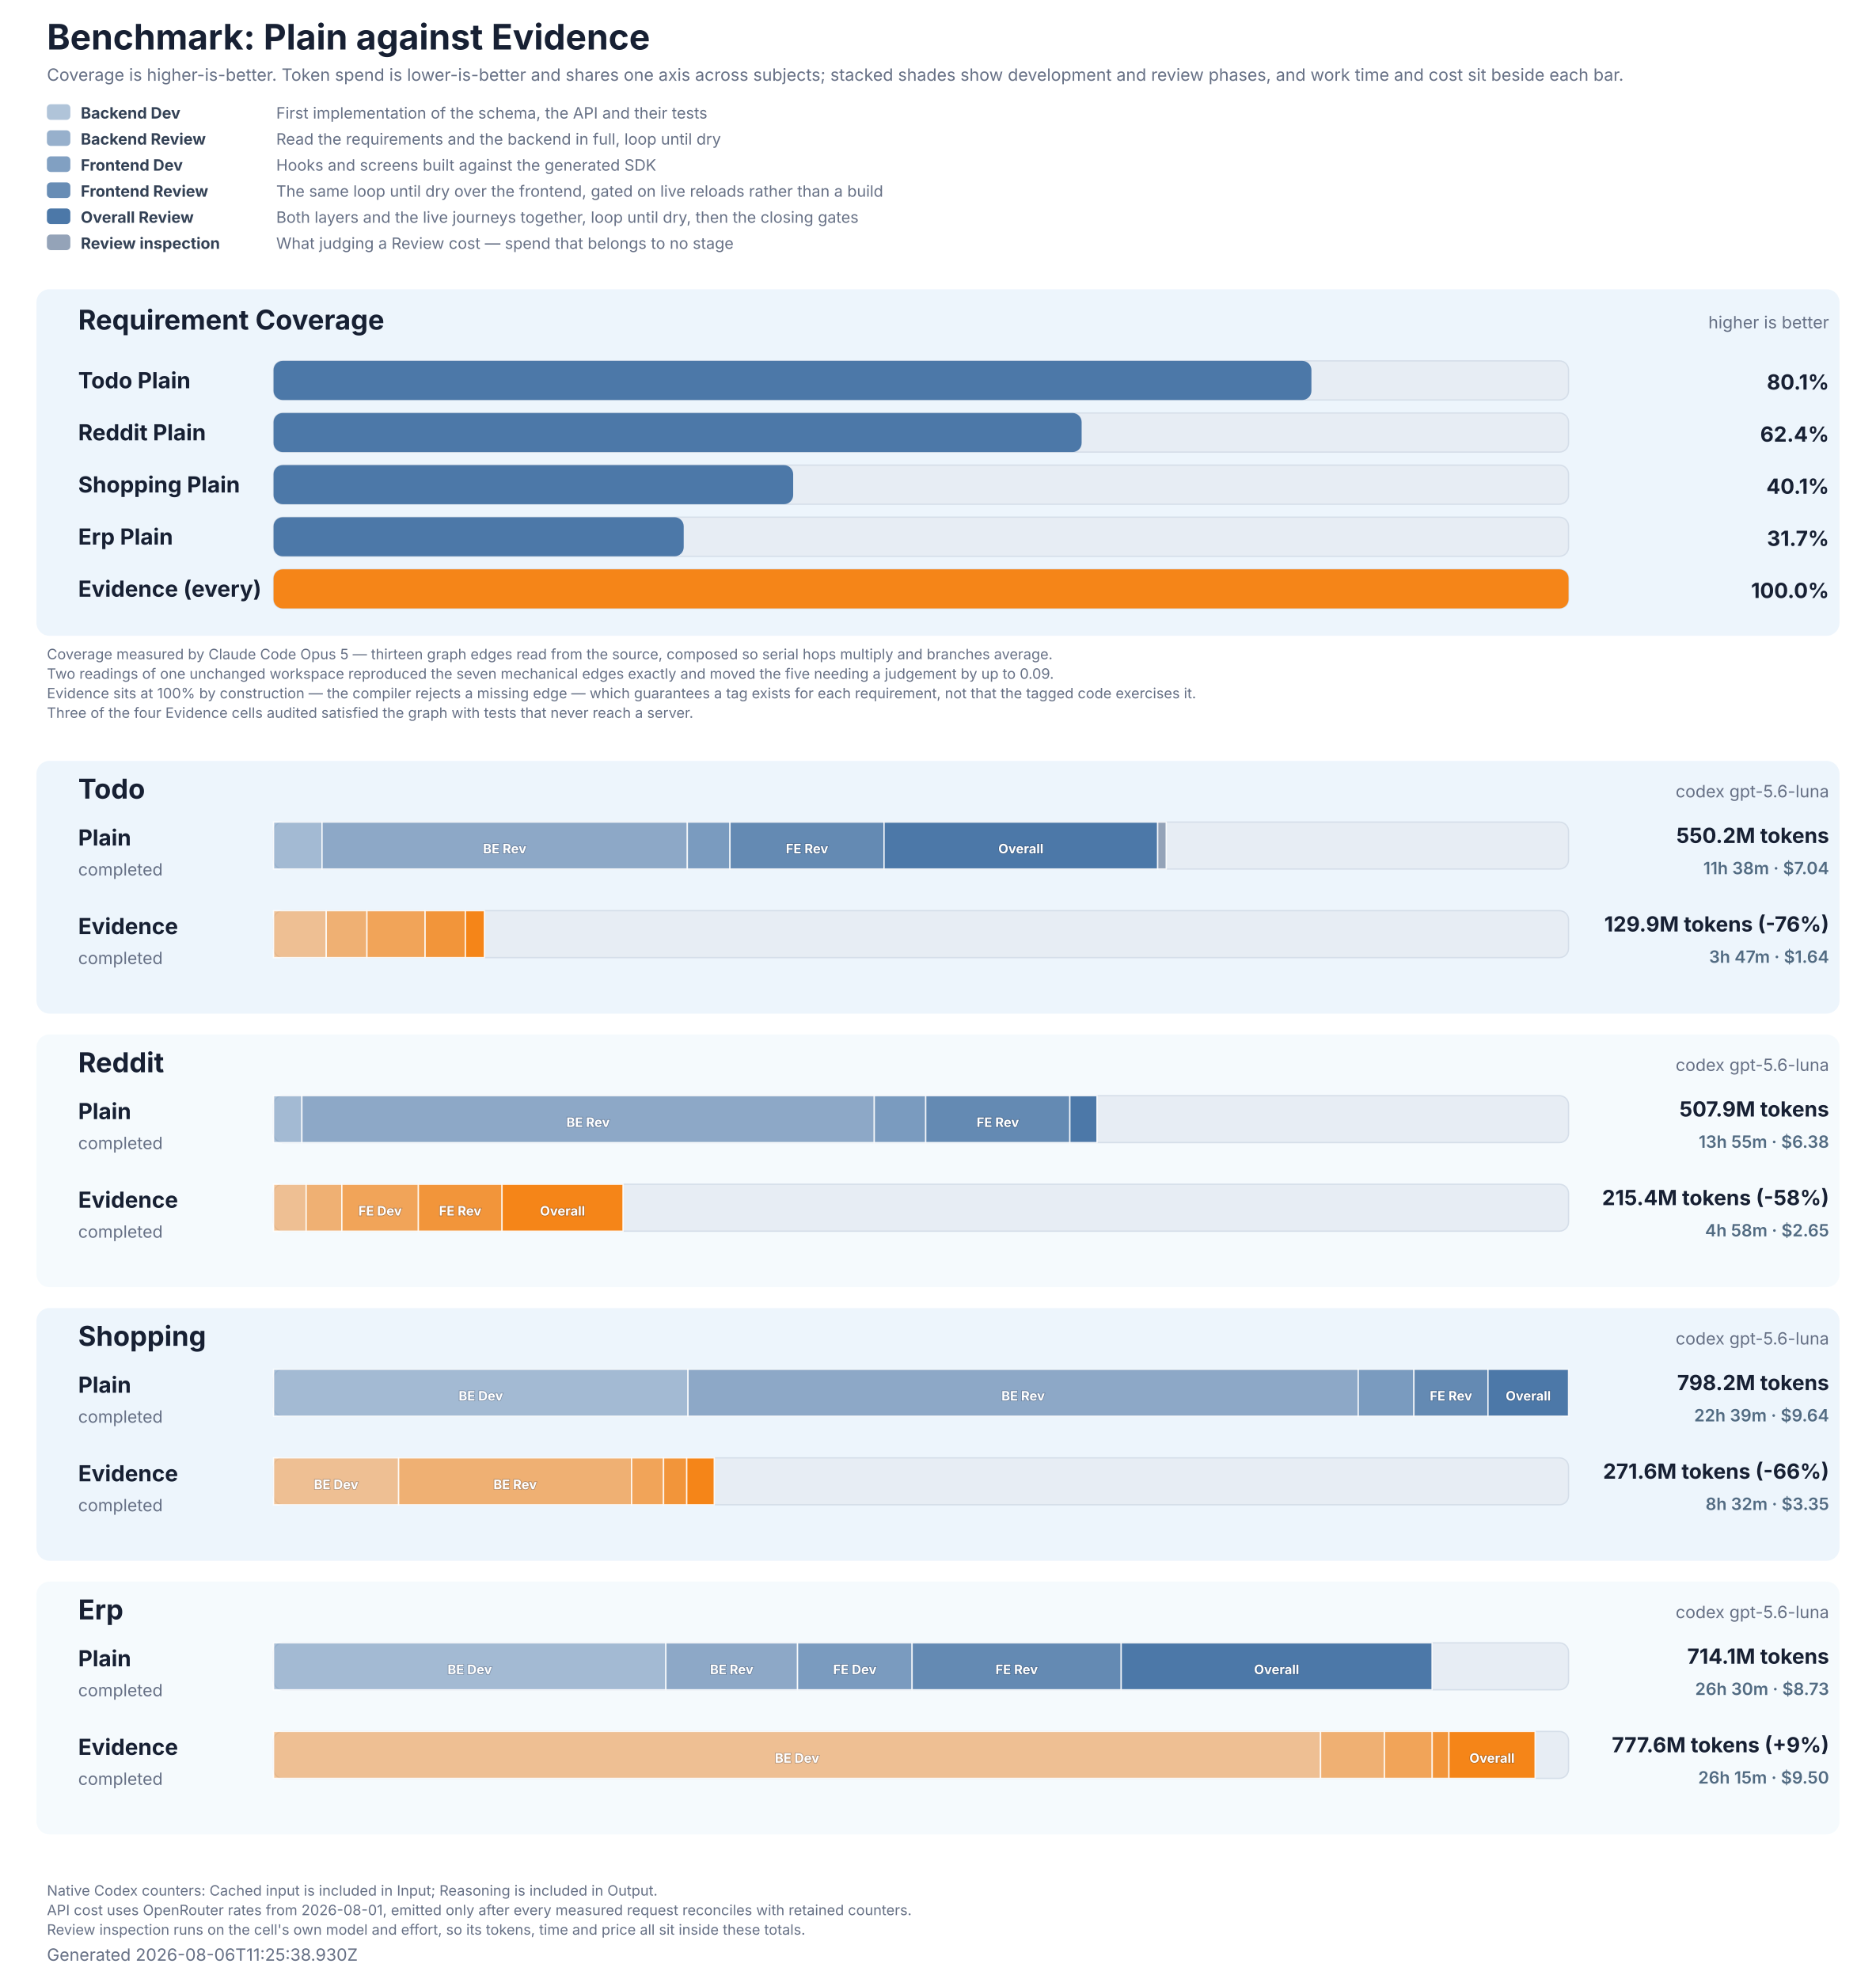
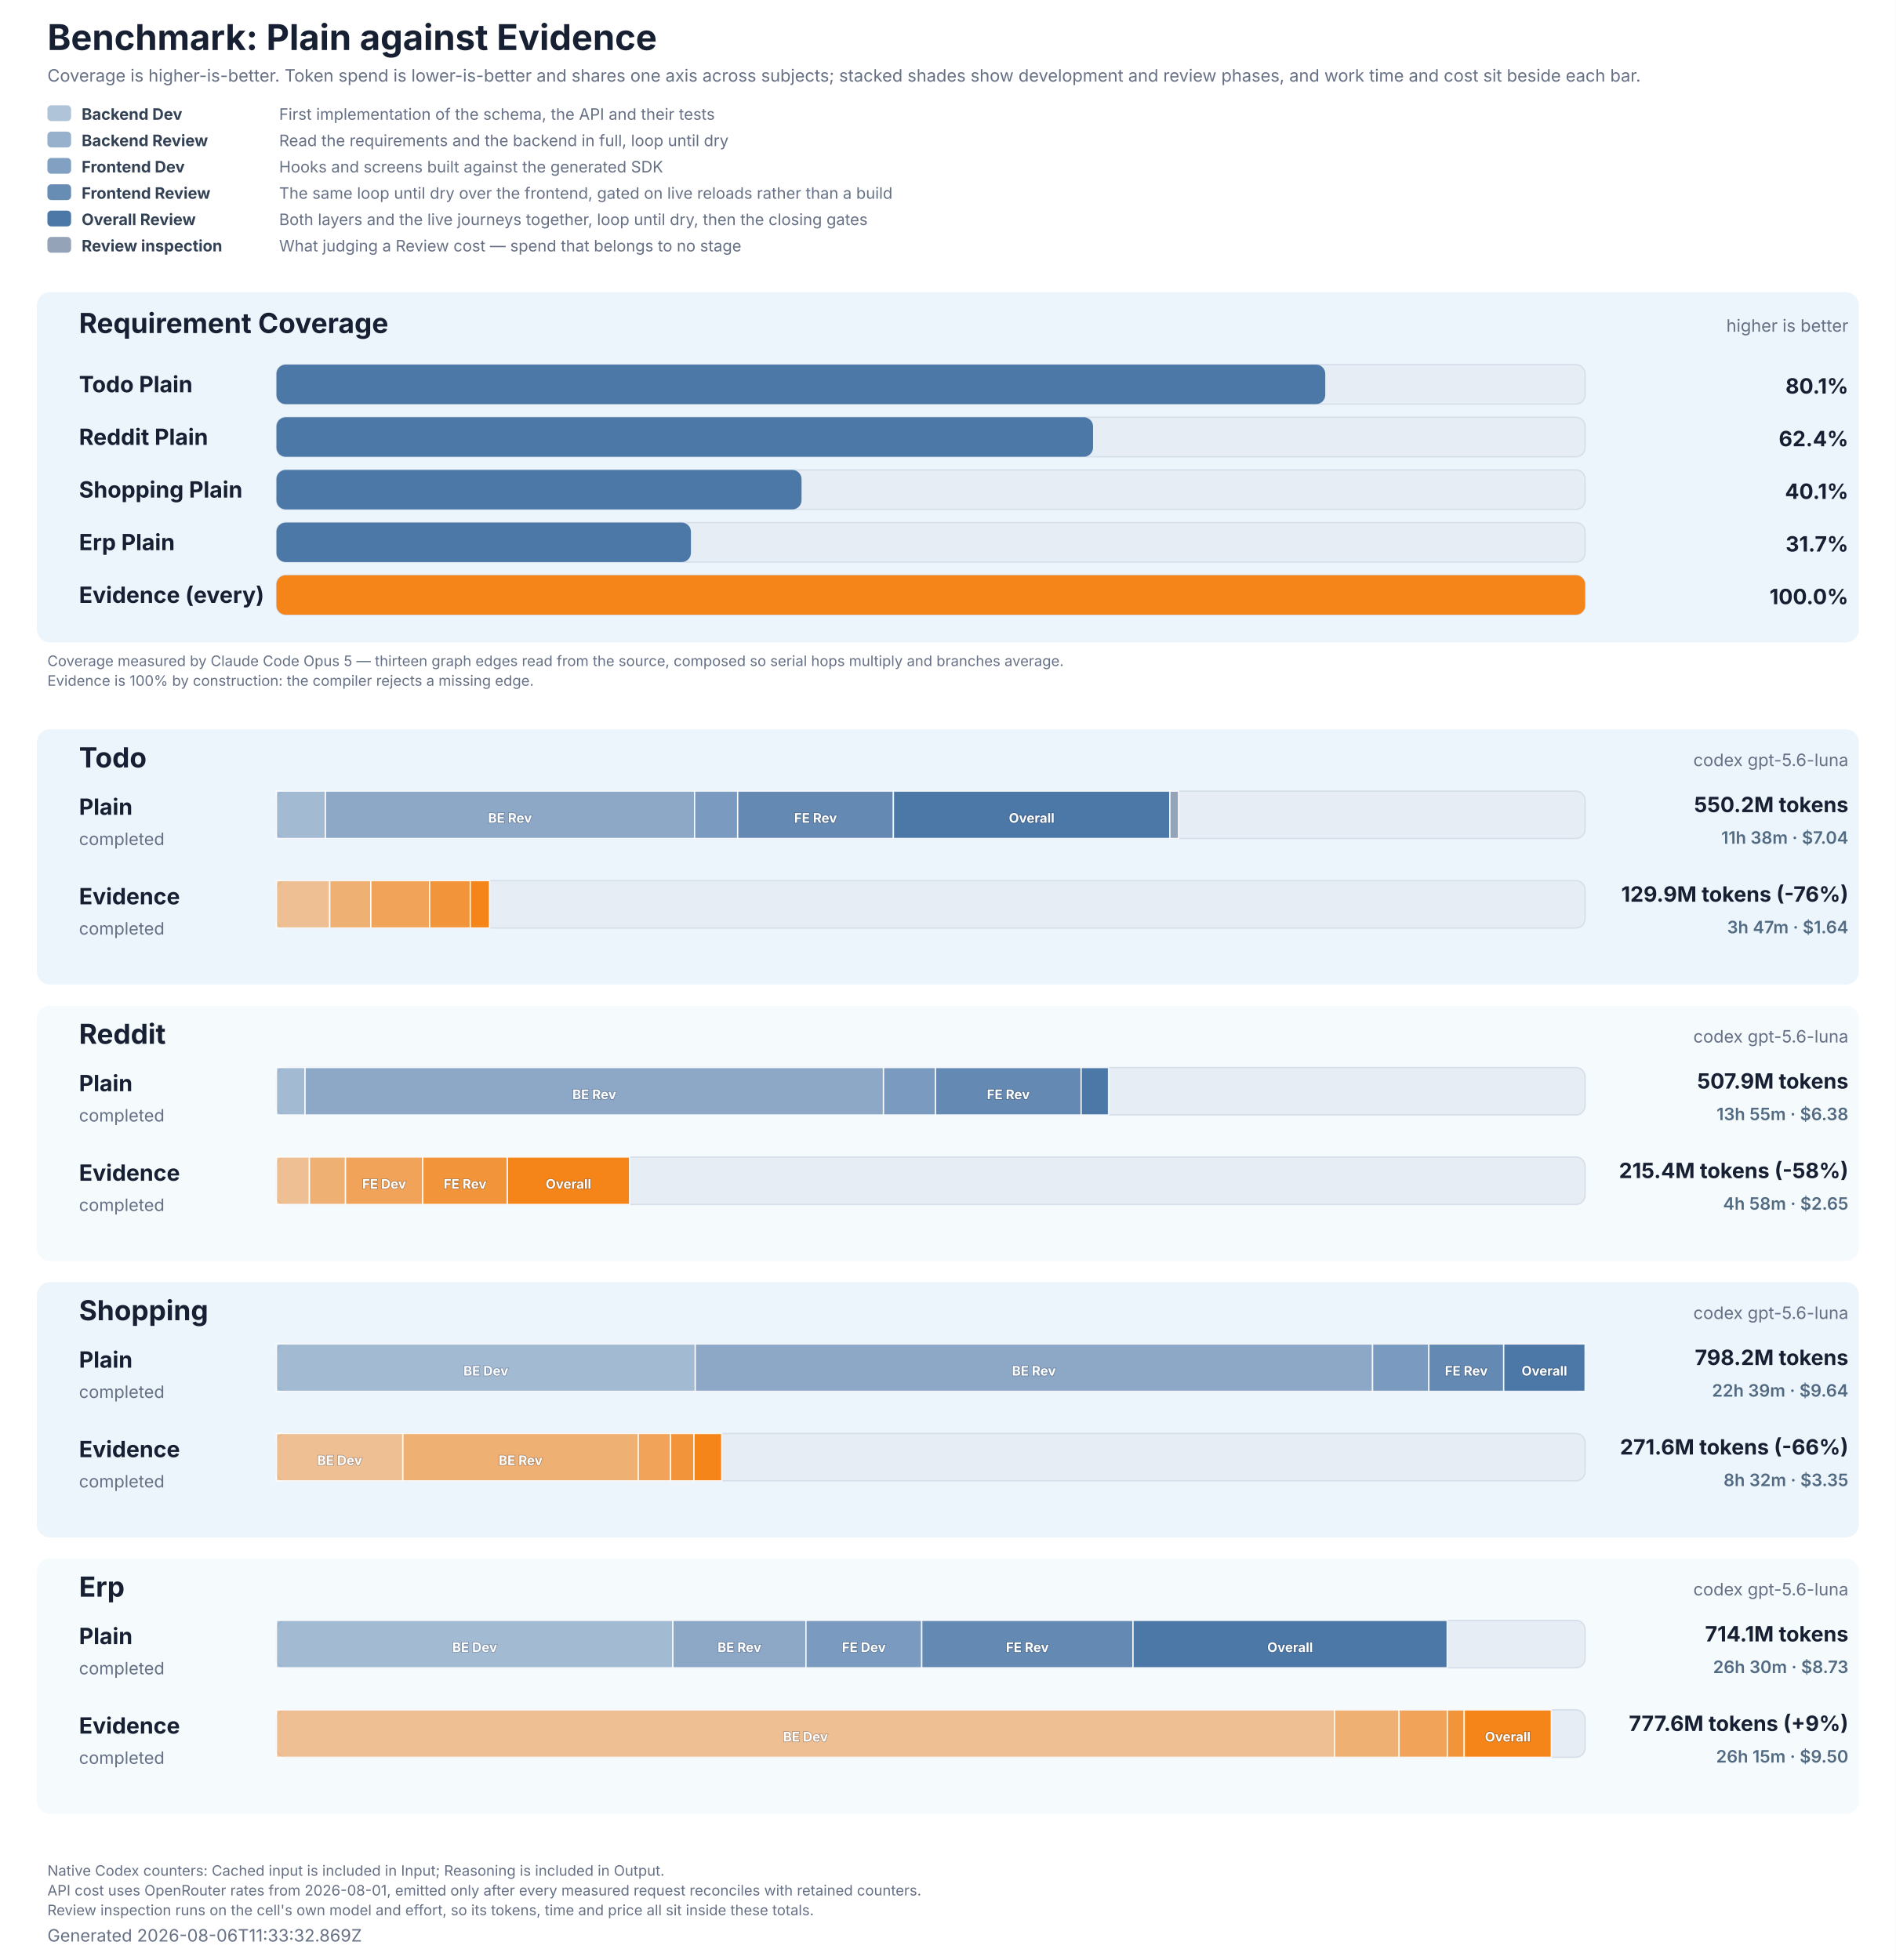
- <svg xmlns="http://www.w3.org/2000/svg" role="img" aria-labelledby="title description" viewBox="0 0 1440 1519" width="1440" height="1519">
+ <svg xmlns="http://www.w3.org/2000/svg" role="img" aria-labelledby="title description" viewBox="0 0 1440 1489" width="1440" height="1489">
  <style>
  text { font-family: Inter, ui-sans-serif, system-ui, -apple-system, BlinkMacSystemFont, 'Segoe UI', sans-serif; fill: #172033; }
  .title { font-size: 27px; font-weight: 700; }
  .subtitle, .generated, .group-meta, .row-status { font-size: 13px; fill: #667085; }
  .group { fill: #e8f2fb; }
  .group-title { font-size: 21px; font-weight: 700; }
  .row-label { font-size: 17px; font-weight: 700; }
  .value { font-size: 16px; font-weight: 700; }
  .cost-value { font-size: 13px; font-weight: 600; fill: #526b82; }
  .legend { font-size: 12px; fill: #667085; }
  .legend-label { font-size: 12px; font-weight: 700; fill: #334155; }
  .segment-label { font-size: 10px; font-weight: 700; fill: #ffffff; paint-order: stroke; stroke: #172033; stroke-opacity: 0.28; stroke-width: 1px; }
  .phase-segment { stroke: #ffffff; stroke-opacity: 0.86; stroke-width: 1px; }
  .track { fill: #e7edf4; stroke: #d5dee9; stroke-width: 1px; }
  .empty { font-size: 15px; fill: #667085; }
  .table-note { font-size: 11px; fill: #667085; }
</style>
-   <rect width="1440" height="1519" fill="#ffffff" />
+   <rect width="1440" height="1489" fill="#ffffff" />
  <text x="36" y="38" class="title">Benchmark: Plain against Evidence</text>
  <text x="36" y="62" class="subtitle">Coverage is higher-is-better. Token spend is lower-is-better and shares one axis across subjects; stacked shades show development and review phases, and work time and cost sit beside each bar.</text>
  <rect x="36" y="80" width="18" height="12" rx="3" fill="#4c78a8" fill-opacity="0.44" />
  <text x="62" y="91" class="legend-label">Backend Dev</text>
  <text x="212" y="91" class="legend">First implementation of the schema, the API and their tests</text>
  <rect x="36" y="100" width="18" height="12" rx="3" fill="#4c78a8" fill-opacity="0.58" />
  <text x="62" y="111" class="legend-label">Backend Review</text>
  <text x="212" y="111" class="legend">Read the requirements and the backend in full, loop until dry</text>
  <rect x="36" y="120" width="18" height="12" rx="3" fill="#4c78a8" fill-opacity="0.7" />
  <text x="62" y="131" class="legend-label">Frontend Dev</text>
  <text x="212" y="131" class="legend">Hooks and screens built against the generated SDK</text>
  <rect x="36" y="140" width="18" height="12" rx="3" fill="#4c78a8" fill-opacity="0.84" />
  <text x="62" y="151" class="legend-label">Frontend Review</text>
  <text x="212" y="151" class="legend">The same loop until dry over the frontend, gated on live reloads rather than a build</text>
  <rect x="36" y="160" width="18" height="12" rx="3" fill="#4c78a8" fill-opacity="1" />
  <text x="62" y="171" class="legend-label">Overall Review</text>
  <text x="212" y="171" class="legend">Both layers and the live journeys together, loop until dry, then the closing gates</text>
  <rect x="36" y="180" width="18" height="12" rx="3" fill="#94a3b8" fill-opacity="1" />
  <text x="62" y="191" class="legend-label">Review inspection</text>
  <text x="212" y="191" class="legend">What judging a Review cost — spend that belongs to no stage</text>
  <rect x="28" y="222" width="1384" height="266" rx="10" class="group" fill-opacity="0.78" />
  <text x="60" y="253" class="group-title">Requirement Coverage</text>
  <text x="1404" y="252" text-anchor="end" class="group-meta">higher is better</text>
  <text x="60" y="298" class="row-label" fill="#4c78a8">Todo Plain</text>
  <rect x="210" y="277" width="994" height="30" rx="7" class="track" />
  <rect x="210" y="277" width="796.64" height="30" rx="7" fill="#4c78a8" data-coverage="80.14496666666666" />
  <text x="1404" y="299" text-anchor="end" class="value" fill="#4c78a8">80.1%</text>
  <text x="60" y="338" class="row-label" fill="#4c78a8">Reddit Plain</text>
  <rect x="210" y="317" width="994" height="30" rx="7" class="track" />
  <rect x="210" y="317" width="620.26" height="30" rx="7" fill="#4c78a8" data-coverage="62.400702566666666" />
  <text x="1404" y="339" text-anchor="end" class="value" fill="#4c78a8">62.4%</text>
  <text x="60" y="378" class="row-label" fill="#4c78a8">Shopping Plain</text>
  <rect x="210" y="357" width="994" height="30" rx="7" class="track" />
  <rect x="210" y="357" width="398.84" height="30" rx="7" fill="#4c78a8" data-coverage="40.12511413497504" />
  <text x="1404" y="379" text-anchor="end" class="value" fill="#4c78a8">40.1%</text>
  <text x="60" y="418" class="row-label" fill="#4c78a8">Erp Plain</text>
  <rect x="210" y="397" width="994" height="30" rx="7" class="track" />
  <rect x="210" y="397" width="314.81" height="30" rx="7" fill="#4c78a8" data-coverage="31.67055414856898" />
  <text x="1404" y="419" text-anchor="end" class="value" fill="#4c78a8">31.7%</text>
  <text x="60" y="458" class="row-label" fill="#f58518">Evidence (every)</text>
  <rect x="210" y="437" width="994" height="30" rx="7" class="track" />
  <rect x="210" y="437" width="994.00" height="30" rx="7" fill="#f58518" data-coverage="100" />
  <text x="1404" y="459" text-anchor="end" class="value" fill="#f58518">100.0%</text>
  <text x="36" y="506" class="table-note">Coverage measured by Claude Code Opus 5 — thirteen graph edges read from the source, composed so serial hops multiply and branches average.</text>
-   <text x="36" y="521" class="table-note">Two readings of one unchanged workspace reproduced the seven mechanical edges exactly and moved the five needing a judgement by up to 0.09.</text>
-   <text x="36" y="536" class="table-note">Evidence sits at 100% by construction — the compiler rejects a missing edge — which guarantees a tag exists for each requirement, not that the tagged code exercises it.</text>
-   <text x="36" y="551" class="table-note">Three of the four Evidence cells audited satisfied the graph with tests that never reach a server.</text>
-   <rect x="28" y="584" width="1384" height="194" rx="10" class="group" fill-opacity="0.78" />
-   <text x="60" y="613" class="group-title">Todo</text>
-   <text x="1404" y="612" text-anchor="end" class="group-meta">codex gpt-5.6-luna</text>
-   <text x="60" y="649" class="row-label" fill="#4c78a8">Plain</text>
-   <text x="60" y="672" class="row-status">completed</text>
-   <rect x="210" y="631" width="994" height="36" rx="7" class="track" />
-   <rect x="210.00" y="631" width="37.20" height="36" fill="#4c78a8" fill-opacity="0.44" class="phase-segment" data-phase="backend-development" data-tokens="29872719" />
-   <rect x="247.20" y="631" width="280.40" height="36" fill="#4c78a8" fill-opacity="0.58" class="phase-segment" data-phase="backend-review" data-tokens="225165342" />
-   <text x="387.40" y="655" text-anchor="middle" class="segment-label">BE Rev</text>
-   <rect x="527.60" y="631" width="32.73" height="36" fill="#4c78a8" fill-opacity="0.7" class="phase-segment" data-phase="frontend-development" data-tokens="26279528" />
-   <rect x="560.33" y="631" width="118.28" height="36" fill="#4c78a8" fill-opacity="0.84" class="phase-segment" data-phase="frontend-review" data-tokens="94981769" />
-   <text x="619.47" y="655" text-anchor="middle" class="segment-label">FE Rev</text>
-   <rect x="678.61" y="631" width="210.04" height="36" fill="#4c78a8" fill-opacity="1" class="phase-segment" data-phase="overall-review" data-tokens="168663056" />
-   <text x="783.63" y="655" text-anchor="middle" class="segment-label">Overall</text>
-   <rect x="888.64" y="631" width="6.53" height="36" fill="#94a3b8" class="phase-segment" data-phase="review-inspection" data-tokens="5245628" />
-   <text x="1404" y="647" text-anchor="end" class="value">550.2M tokens</text>
-   <text x="1404" y="671" text-anchor="end" class="cost-value">11h 38m · $7.04</text>
-   <text x="60" y="717" class="row-label" fill="#f58518">Evidence</text>
-   <text x="60" y="740" class="row-status">completed</text>
-   <rect x="210" y="699" width="994" height="36" rx="7" class="track" />
-   <rect x="210.00" y="699" width="40.44" height="36" fill="#f58518" fill-opacity="0.44" class="phase-segment" data-phase="backend-development" data-tokens="32474293" />
-   <rect x="250.44" y="699" width="31.22" height="36" fill="#f58518" fill-opacity="0.58" class="phase-segment" data-phase="backend-review" data-tokens="25067684" />
-   <rect x="281.66" y="699" width="44.68" height="36" fill="#f58518" fill-opacity="0.7" class="phase-segment" data-phase="frontend-development" data-tokens="35876257" />
-   <rect x="326.33" y="699" width="30.90" height="36" fill="#f58518" fill-opacity="0.84" class="phase-segment" data-phase="frontend-review" data-tokens="24811262" />
-   <rect x="357.23" y="699" width="14.57" height="36" fill="#f58518" fill-opacity="1" class="phase-segment" data-phase="overall-review" data-tokens="11698563" />
-   <text x="1404" y="715" text-anchor="end" class="value">129.9M tokens (-76%)</text>
-   <text x="1404" y="739" text-anchor="end" class="cost-value">3h 47m · $1.64</text>
-   <rect x="28" y="794" width="1384" height="194" rx="10" class="group" fill-opacity="0.42" />
-   <text x="60" y="823" class="group-title">Reddit</text>
-   <text x="1404" y="822" text-anchor="end" class="group-meta">codex gpt-5.6-luna</text>
-   <text x="60" y="859" class="row-label" fill="#4c78a8">Plain</text>
-   <text x="60" y="882" class="row-status">completed</text>
-   <rect x="210" y="841" width="994" height="36" rx="7" class="track" />
-   <rect x="210.00" y="841" width="21.73" height="36" fill="#4c78a8" fill-opacity="0.44" class="phase-segment" data-phase="backend-development" data-tokens="17450090" />
-   <rect x="231.73" y="841" width="439.36" height="36" fill="#4c78a8" fill-opacity="0.58" class="phase-segment" data-phase="backend-review" data-tokens="352811491" />
-   <text x="451.41" y="865" text-anchor="middle" class="segment-label">BE Rev</text>
-   <rect x="671.09" y="841" width="39.51" height="36" fill="#4c78a8" fill-opacity="0.7" class="phase-segment" data-phase="frontend-development" data-tokens="31723600" />
-   <rect x="710.59" y="841" width="110.63" height="36" fill="#4c78a8" fill-opacity="0.84" class="phase-segment" data-phase="frontend-review" data-tokens="88835486" />
-   <text x="765.91" y="865" text-anchor="middle" class="segment-label">FE Rev</text>
-   <rect x="821.22" y="841" width="20.80" height="36" fill="#4c78a8" fill-opacity="1" class="phase-segment" data-phase="overall-review" data-tokens="16705282" />
-   <text x="1404" y="857" text-anchor="end" class="value">507.9M tokens</text>
-   <text x="1404" y="881" text-anchor="end" class="cost-value">13h 55m · $6.38</text>
-   <text x="60" y="927" class="row-label" fill="#f58518">Evidence</text>
-   <text x="60" y="950" class="row-status">completed</text>
-   <rect x="210" y="909" width="994" height="36" rx="7" class="track" />
-   <rect x="210.00" y="909" width="25.00" height="36" fill="#f58518" fill-opacity="0.44" class="phase-segment" data-phase="backend-development" data-tokens="20078882" />
-   <rect x="235.00" y="909" width="27.42" height="36" fill="#f58518" fill-opacity="0.58" class="phase-segment" data-phase="backend-review" data-tokens="22019408" />
-   <rect x="262.43" y="909" width="58.71" height="36" fill="#f58518" fill-opacity="0.7" class="phase-segment" data-phase="frontend-development" data-tokens="47141668" />
-   <text x="291.78" y="933" text-anchor="middle" class="segment-label">FE Dev</text>
-   <rect x="321.13" y="909" width="64.24" height="36" fill="#f58518" fill-opacity="0.84" class="phase-segment" data-phase="frontend-review" data-tokens="51584370" />
-   <text x="353.25" y="933" text-anchor="middle" class="segment-label">FE Rev</text>
-   <rect x="385.37" y="909" width="92.83" height="36" fill="#f58518" fill-opacity="1" class="phase-segment" data-phase="overall-review" data-tokens="74545453" />
-   <text x="431.78" y="933" text-anchor="middle" class="segment-label">Overall</text>
-   <text x="1404" y="925" text-anchor="end" class="value">215.4M tokens (-58%)</text>
-   <text x="1404" y="949" text-anchor="end" class="cost-value">4h 58m · $2.65</text>
-   <rect x="28" y="1004" width="1384" height="194" rx="10" class="group" fill-opacity="0.78" />
-   <text x="60" y="1033" class="group-title">Shopping</text>
-   <text x="1404" y="1032" text-anchor="end" class="group-meta">codex gpt-5.6-luna</text>
-   <text x="60" y="1069" class="row-label" fill="#4c78a8">Plain</text>
-   <text x="60" y="1092" class="row-status">completed</text>
-   <rect x="210" y="1051" width="994" height="36" rx="7" class="track" />
-   <rect x="210.00" y="1051" width="318.11" height="36" fill="#4c78a8" fill-opacity="0.44" class="phase-segment" data-phase="backend-development" data-tokens="255451467" />
-   <text x="369.06" y="1075" text-anchor="middle" class="segment-label">BE Dev</text>
-   <rect x="528.11" y="1051" width="514.46" height="36" fill="#4c78a8" fill-opacity="0.58" class="phase-segment" data-phase="backend-review" data-tokens="413122866" />
-   <text x="785.35" y="1075" text-anchor="middle" class="segment-label">BE Rev</text>
-   <rect x="1042.58" y="1051" width="42.75" height="36" fill="#4c78a8" fill-opacity="0.7" class="phase-segment" data-phase="frontend-development" data-tokens="34329031" />
-   <rect x="1085.33" y="1051" width="56.86" height="36" fill="#4c78a8" fill-opacity="0.84" class="phase-segment" data-phase="frontend-review" data-tokens="45659705" />
-   <text x="1113.76" y="1075" text-anchor="middle" class="segment-label">FE Rev</text>
-   <rect x="1142.19" y="1051" width="61.81" height="36" fill="#4c78a8" fill-opacity="1" class="phase-segment" data-phase="overall-review" data-tokens="49635781" />
-   <text x="1173.09" y="1075" text-anchor="middle" class="segment-label">Overall</text>
-   <text x="1404" y="1067" text-anchor="end" class="value">798.2M tokens</text>
-   <text x="1404" y="1091" text-anchor="end" class="cost-value">22h 39m · $9.64</text>
-   <text x="60" y="1137" class="row-label" fill="#f58518">Evidence</text>
-   <text x="60" y="1160" class="row-status">completed</text>
-   <rect x="210" y="1119" width="994" height="36" rx="7" class="track" />
-   <rect x="210.00" y="1119" width="95.98" height="36" fill="#f58518" fill-opacity="0.44" class="phase-segment" data-phase="backend-development" data-tokens="77076340" />
-   <text x="257.99" y="1143" text-anchor="middle" class="segment-label">BE Dev</text>
-   <rect x="305.98" y="1119" width="178.85" height="36" fill="#f58518" fill-opacity="0.58" class="phase-segment" data-phase="backend-review" data-tokens="143620415" />
-   <text x="395.41" y="1143" text-anchor="middle" class="segment-label">BE Rev</text>
-   <rect x="484.83" y="1119" width="24.52" height="36" fill="#f58518" fill-opacity="0.7" class="phase-segment" data-phase="frontend-development" data-tokens="19691264" />
-   <rect x="509.36" y="1119" width="17.79" height="36" fill="#f58518" fill-opacity="0.84" class="phase-segment" data-phase="frontend-review" data-tokens="14287766" />
-   <rect x="527.15" y="1119" width="21.09" height="36" fill="#f58518" fill-opacity="1" class="phase-segment" data-phase="overall-review" data-tokens="16933079" />
-   <text x="1404" y="1135" text-anchor="end" class="value">271.6M tokens (-66%)</text>
-   <text x="1404" y="1159" text-anchor="end" class="cost-value">8h 32m · $3.35</text>
-   <rect x="28" y="1214" width="1384" height="194" rx="10" class="group" fill-opacity="0.42" />
-   <text x="60" y="1243" class="group-title">Erp</text>
-   <text x="1404" y="1242" text-anchor="end" class="group-meta">codex gpt-5.6-luna</text>
-   <text x="60" y="1279" class="row-label" fill="#4c78a8">Plain</text>
-   <text x="60" y="1302" class="row-status">completed</text>
-   <rect x="210" y="1261" width="994" height="36" rx="7" class="track" />
-   <rect x="210.00" y="1261" width="301.13" height="36" fill="#4c78a8" fill-opacity="0.44" class="phase-segment" data-phase="backend-development" data-tokens="241812680" />
-   <text x="360.57" y="1285" text-anchor="middle" class="segment-label">BE Dev</text>
-   <rect x="511.13" y="1261" width="101.06" height="36" fill="#4c78a8" fill-opacity="0.58" class="phase-segment" data-phase="backend-review" data-tokens="81156222" />
-   <text x="561.66" y="1285" text-anchor="middle" class="segment-label">BE Rev</text>
-   <rect x="612.19" y="1261" width="87.93" height="36" fill="#4c78a8" fill-opacity="0.7" class="phase-segment" data-phase="frontend-development" data-tokens="70612401" />
-   <text x="656.16" y="1285" text-anchor="middle" class="segment-label">FE Dev</text>
-   <rect x="700.13" y="1261" width="160.51" height="36" fill="#4c78a8" fill-opacity="0.84" class="phase-segment" data-phase="frontend-review" data-tokens="128890055" />
-   <text x="780.38" y="1285" text-anchor="middle" class="segment-label">FE Rev</text>
-   <rect x="860.64" y="1261" width="238.59" height="36" fill="#4c78a8" fill-opacity="1" class="phase-segment" data-phase="overall-review" data-tokens="191593998" />
-   <text x="979.93" y="1285" text-anchor="middle" class="segment-label">Overall</text>
-   <text x="1404" y="1277" text-anchor="end" class="value">714.1M tokens</text>
-   <text x="1404" y="1301" text-anchor="end" class="cost-value">26h 30m · $8.73</text>
-   <text x="60" y="1347" class="row-label" fill="#f58518">Evidence</text>
-   <text x="60" y="1370" class="row-status">completed</text>
-   <rect x="210" y="1329" width="994" height="36" rx="7" class="track" />
-   <rect x="210.00" y="1329" width="803.67" height="36" fill="#f58518" fill-opacity="0.44" class="phase-segment" data-phase="backend-development" data-tokens="645364359" />
-   <text x="611.84" y="1353" text-anchor="middle" class="segment-label">BE Dev</text>
-   <rect x="1013.67" y="1329" width="49.02" height="36" fill="#f58518" fill-opacity="0.58" class="phase-segment" data-phase="backend-review" data-tokens="39360505" />
-   <rect x="1062.69" y="1329" width="36.67" height="36" fill="#f58518" fill-opacity="0.7" class="phase-segment" data-phase="frontend-development" data-tokens="29445251" />
-   <rect x="1099.36" y="1329" width="12.84" height="36" fill="#f58518" fill-opacity="0.84" class="phase-segment" data-phase="frontend-review" data-tokens="10307041" />
-   <rect x="1112.19" y="1329" width="66.15" height="36" fill="#f58518" fill-opacity="1" class="phase-segment" data-phase="overall-review" data-tokens="53120521" />
-   <text x="1145.27" y="1353" text-anchor="middle" class="segment-label">Overall</text>
-   <text x="1404" y="1345" text-anchor="end" class="value">777.6M tokens (+9%)</text>
-   <text x="1404" y="1369" text-anchor="end" class="cost-value">26h 15m · $9.50</text>
-   <text x="36" y="1455" class="table-note">Native Codex counters: Cached input is included in Input; Reasoning is included in Output.</text>
-   <text x="36" y="1470" class="table-note">API cost uses OpenRouter rates from 2026-08-01, emitted only after every measured request reconciles with retained counters.</text>
-   <text x="36" y="1485" class="table-note">Review inspection runs on the cell's own model and effort, so its tokens, time and price all sit inside these totals.</text>
-   <text x="36" y="1505" class="generated">Generated 2026-08-06T11:25:38.930Z</text>
+   <text x="36" y="521" class="table-note">Evidence is 100% by construction: the compiler rejects a missing edge.</text>
+   <rect x="28" y="554" width="1384" height="194" rx="10" class="group" fill-opacity="0.78" />
+   <text x="60" y="583" class="group-title">Todo</text>
+   <text x="1404" y="582" text-anchor="end" class="group-meta">codex gpt-5.6-luna</text>
+   <text x="60" y="619" class="row-label" fill="#4c78a8">Plain</text>
+   <text x="60" y="642" class="row-status">completed</text>
+   <rect x="210" y="601" width="994" height="36" rx="7" class="track" />
+   <rect x="210.00" y="601" width="37.20" height="36" fill="#4c78a8" fill-opacity="0.44" class="phase-segment" data-phase="backend-development" data-tokens="29872719" />
+   <rect x="247.20" y="601" width="280.40" height="36" fill="#4c78a8" fill-opacity="0.58" class="phase-segment" data-phase="backend-review" data-tokens="225165342" />
+   <text x="387.40" y="625" text-anchor="middle" class="segment-label">BE Rev</text>
+   <rect x="527.60" y="601" width="32.73" height="36" fill="#4c78a8" fill-opacity="0.7" class="phase-segment" data-phase="frontend-development" data-tokens="26279528" />
+   <rect x="560.33" y="601" width="118.28" height="36" fill="#4c78a8" fill-opacity="0.84" class="phase-segment" data-phase="frontend-review" data-tokens="94981769" />
+   <text x="619.47" y="625" text-anchor="middle" class="segment-label">FE Rev</text>
+   <rect x="678.61" y="601" width="210.04" height="36" fill="#4c78a8" fill-opacity="1" class="phase-segment" data-phase="overall-review" data-tokens="168663056" />
+   <text x="783.63" y="625" text-anchor="middle" class="segment-label">Overall</text>
+   <rect x="888.64" y="601" width="6.53" height="36" fill="#94a3b8" class="phase-segment" data-phase="review-inspection" data-tokens="5245628" />
+   <text x="1404" y="617" text-anchor="end" class="value">550.2M tokens</text>
+   <text x="1404" y="641" text-anchor="end" class="cost-value">11h 38m · $7.04</text>
+   <text x="60" y="687" class="row-label" fill="#f58518">Evidence</text>
+   <text x="60" y="710" class="row-status">completed</text>
+   <rect x="210" y="669" width="994" height="36" rx="7" class="track" />
+   <rect x="210.00" y="669" width="40.44" height="36" fill="#f58518" fill-opacity="0.44" class="phase-segment" data-phase="backend-development" data-tokens="32474293" />
+   <rect x="250.44" y="669" width="31.22" height="36" fill="#f58518" fill-opacity="0.58" class="phase-segment" data-phase="backend-review" data-tokens="25067684" />
+   <rect x="281.66" y="669" width="44.68" height="36" fill="#f58518" fill-opacity="0.7" class="phase-segment" data-phase="frontend-development" data-tokens="35876257" />
+   <rect x="326.33" y="669" width="30.90" height="36" fill="#f58518" fill-opacity="0.84" class="phase-segment" data-phase="frontend-review" data-tokens="24811262" />
+   <rect x="357.23" y="669" width="14.57" height="36" fill="#f58518" fill-opacity="1" class="phase-segment" data-phase="overall-review" data-tokens="11698563" />
+   <text x="1404" y="685" text-anchor="end" class="value">129.9M tokens (-76%)</text>
+   <text x="1404" y="709" text-anchor="end" class="cost-value">3h 47m · $1.64</text>
+   <rect x="28" y="764" width="1384" height="194" rx="10" class="group" fill-opacity="0.42" />
+   <text x="60" y="793" class="group-title">Reddit</text>
+   <text x="1404" y="792" text-anchor="end" class="group-meta">codex gpt-5.6-luna</text>
+   <text x="60" y="829" class="row-label" fill="#4c78a8">Plain</text>
+   <text x="60" y="852" class="row-status">completed</text>
+   <rect x="210" y="811" width="994" height="36" rx="7" class="track" />
+   <rect x="210.00" y="811" width="21.73" height="36" fill="#4c78a8" fill-opacity="0.44" class="phase-segment" data-phase="backend-development" data-tokens="17450090" />
+   <rect x="231.73" y="811" width="439.36" height="36" fill="#4c78a8" fill-opacity="0.58" class="phase-segment" data-phase="backend-review" data-tokens="352811491" />
+   <text x="451.41" y="835" text-anchor="middle" class="segment-label">BE Rev</text>
+   <rect x="671.09" y="811" width="39.51" height="36" fill="#4c78a8" fill-opacity="0.7" class="phase-segment" data-phase="frontend-development" data-tokens="31723600" />
+   <rect x="710.59" y="811" width="110.63" height="36" fill="#4c78a8" fill-opacity="0.84" class="phase-segment" data-phase="frontend-review" data-tokens="88835486" />
+   <text x="765.91" y="835" text-anchor="middle" class="segment-label">FE Rev</text>
+   <rect x="821.22" y="811" width="20.80" height="36" fill="#4c78a8" fill-opacity="1" class="phase-segment" data-phase="overall-review" data-tokens="16705282" />
+   <text x="1404" y="827" text-anchor="end" class="value">507.9M tokens</text>
+   <text x="1404" y="851" text-anchor="end" class="cost-value">13h 55m · $6.38</text>
+   <text x="60" y="897" class="row-label" fill="#f58518">Evidence</text>
+   <text x="60" y="920" class="row-status">completed</text>
+   <rect x="210" y="879" width="994" height="36" rx="7" class="track" />
+   <rect x="210.00" y="879" width="25.00" height="36" fill="#f58518" fill-opacity="0.44" class="phase-segment" data-phase="backend-development" data-tokens="20078882" />
+   <rect x="235.00" y="879" width="27.42" height="36" fill="#f58518" fill-opacity="0.58" class="phase-segment" data-phase="backend-review" data-tokens="22019408" />
+   <rect x="262.43" y="879" width="58.71" height="36" fill="#f58518" fill-opacity="0.7" class="phase-segment" data-phase="frontend-development" data-tokens="47141668" />
+   <text x="291.78" y="903" text-anchor="middle" class="segment-label">FE Dev</text>
+   <rect x="321.13" y="879" width="64.24" height="36" fill="#f58518" fill-opacity="0.84" class="phase-segment" data-phase="frontend-review" data-tokens="51584370" />
+   <text x="353.25" y="903" text-anchor="middle" class="segment-label">FE Rev</text>
+   <rect x="385.37" y="879" width="92.83" height="36" fill="#f58518" fill-opacity="1" class="phase-segment" data-phase="overall-review" data-tokens="74545453" />
+   <text x="431.78" y="903" text-anchor="middle" class="segment-label">Overall</text>
+   <text x="1404" y="895" text-anchor="end" class="value">215.4M tokens (-58%)</text>
+   <text x="1404" y="919" text-anchor="end" class="cost-value">4h 58m · $2.65</text>
+   <rect x="28" y="974" width="1384" height="194" rx="10" class="group" fill-opacity="0.78" />
+   <text x="60" y="1003" class="group-title">Shopping</text>
+   <text x="1404" y="1002" text-anchor="end" class="group-meta">codex gpt-5.6-luna</text>
+   <text x="60" y="1039" class="row-label" fill="#4c78a8">Plain</text>
+   <text x="60" y="1062" class="row-status">completed</text>
+   <rect x="210" y="1021" width="994" height="36" rx="7" class="track" />
+   <rect x="210.00" y="1021" width="318.11" height="36" fill="#4c78a8" fill-opacity="0.44" class="phase-segment" data-phase="backend-development" data-tokens="255451467" />
+   <text x="369.06" y="1045" text-anchor="middle" class="segment-label">BE Dev</text>
+   <rect x="528.11" y="1021" width="514.46" height="36" fill="#4c78a8" fill-opacity="0.58" class="phase-segment" data-phase="backend-review" data-tokens="413122866" />
+   <text x="785.35" y="1045" text-anchor="middle" class="segment-label">BE Rev</text>
+   <rect x="1042.58" y="1021" width="42.75" height="36" fill="#4c78a8" fill-opacity="0.7" class="phase-segment" data-phase="frontend-development" data-tokens="34329031" />
+   <rect x="1085.33" y="1021" width="56.86" height="36" fill="#4c78a8" fill-opacity="0.84" class="phase-segment" data-phase="frontend-review" data-tokens="45659705" />
+   <text x="1113.76" y="1045" text-anchor="middle" class="segment-label">FE Rev</text>
+   <rect x="1142.19" y="1021" width="61.81" height="36" fill="#4c78a8" fill-opacity="1" class="phase-segment" data-phase="overall-review" data-tokens="49635781" />
+   <text x="1173.09" y="1045" text-anchor="middle" class="segment-label">Overall</text>
+   <text x="1404" y="1037" text-anchor="end" class="value">798.2M tokens</text>
+   <text x="1404" y="1061" text-anchor="end" class="cost-value">22h 39m · $9.64</text>
+   <text x="60" y="1107" class="row-label" fill="#f58518">Evidence</text>
+   <text x="60" y="1130" class="row-status">completed</text>
+   <rect x="210" y="1089" width="994" height="36" rx="7" class="track" />
+   <rect x="210.00" y="1089" width="95.98" height="36" fill="#f58518" fill-opacity="0.44" class="phase-segment" data-phase="backend-development" data-tokens="77076340" />
+   <text x="257.99" y="1113" text-anchor="middle" class="segment-label">BE Dev</text>
+   <rect x="305.98" y="1089" width="178.85" height="36" fill="#f58518" fill-opacity="0.58" class="phase-segment" data-phase="backend-review" data-tokens="143620415" />
+   <text x="395.41" y="1113" text-anchor="middle" class="segment-label">BE Rev</text>
+   <rect x="484.83" y="1089" width="24.52" height="36" fill="#f58518" fill-opacity="0.7" class="phase-segment" data-phase="frontend-development" data-tokens="19691264" />
+   <rect x="509.36" y="1089" width="17.79" height="36" fill="#f58518" fill-opacity="0.84" class="phase-segment" data-phase="frontend-review" data-tokens="14287766" />
+   <rect x="527.15" y="1089" width="21.09" height="36" fill="#f58518" fill-opacity="1" class="phase-segment" data-phase="overall-review" data-tokens="16933079" />
+   <text x="1404" y="1105" text-anchor="end" class="value">271.6M tokens (-66%)</text>
+   <text x="1404" y="1129" text-anchor="end" class="cost-value">8h 32m · $3.35</text>
+   <rect x="28" y="1184" width="1384" height="194" rx="10" class="group" fill-opacity="0.42" />
+   <text x="60" y="1213" class="group-title">Erp</text>
+   <text x="1404" y="1212" text-anchor="end" class="group-meta">codex gpt-5.6-luna</text>
+   <text x="60" y="1249" class="row-label" fill="#4c78a8">Plain</text>
+   <text x="60" y="1272" class="row-status">completed</text>
+   <rect x="210" y="1231" width="994" height="36" rx="7" class="track" />
+   <rect x="210.00" y="1231" width="301.13" height="36" fill="#4c78a8" fill-opacity="0.44" class="phase-segment" data-phase="backend-development" data-tokens="241812680" />
+   <text x="360.57" y="1255" text-anchor="middle" class="segment-label">BE Dev</text>
+   <rect x="511.13" y="1231" width="101.06" height="36" fill="#4c78a8" fill-opacity="0.58" class="phase-segment" data-phase="backend-review" data-tokens="81156222" />
+   <text x="561.66" y="1255" text-anchor="middle" class="segment-label">BE Rev</text>
+   <rect x="612.19" y="1231" width="87.93" height="36" fill="#4c78a8" fill-opacity="0.7" class="phase-segment" data-phase="frontend-development" data-tokens="70612401" />
+   <text x="656.16" y="1255" text-anchor="middle" class="segment-label">FE Dev</text>
+   <rect x="700.13" y="1231" width="160.51" height="36" fill="#4c78a8" fill-opacity="0.84" class="phase-segment" data-phase="frontend-review" data-tokens="128890055" />
+   <text x="780.38" y="1255" text-anchor="middle" class="segment-label">FE Rev</text>
+   <rect x="860.64" y="1231" width="238.59" height="36" fill="#4c78a8" fill-opacity="1" class="phase-segment" data-phase="overall-review" data-tokens="191593998" />
+   <text x="979.93" y="1255" text-anchor="middle" class="segment-label">Overall</text>
+   <text x="1404" y="1247" text-anchor="end" class="value">714.1M tokens</text>
+   <text x="1404" y="1271" text-anchor="end" class="cost-value">26h 30m · $8.73</text>
+   <text x="60" y="1317" class="row-label" fill="#f58518">Evidence</text>
+   <text x="60" y="1340" class="row-status">completed</text>
+   <rect x="210" y="1299" width="994" height="36" rx="7" class="track" />
+   <rect x="210.00" y="1299" width="803.67" height="36" fill="#f58518" fill-opacity="0.44" class="phase-segment" data-phase="backend-development" data-tokens="645364359" />
+   <text x="611.84" y="1323" text-anchor="middle" class="segment-label">BE Dev</text>
+   <rect x="1013.67" y="1299" width="49.02" height="36" fill="#f58518" fill-opacity="0.58" class="phase-segment" data-phase="backend-review" data-tokens="39360505" />
+   <rect x="1062.69" y="1299" width="36.67" height="36" fill="#f58518" fill-opacity="0.7" class="phase-segment" data-phase="frontend-development" data-tokens="29445251" />
+   <rect x="1099.36" y="1299" width="12.84" height="36" fill="#f58518" fill-opacity="0.84" class="phase-segment" data-phase="frontend-review" data-tokens="10307041" />
+   <rect x="1112.19" y="1299" width="66.15" height="36" fill="#f58518" fill-opacity="1" class="phase-segment" data-phase="overall-review" data-tokens="53120521" />
+   <text x="1145.27" y="1323" text-anchor="middle" class="segment-label">Overall</text>
+   <text x="1404" y="1315" text-anchor="end" class="value">777.6M tokens (+9%)</text>
+   <text x="1404" y="1339" text-anchor="end" class="cost-value">26h 15m · $9.50</text>
+   <text x="36" y="1425" class="table-note">Native Codex counters: Cached input is included in Input; Reasoning is included in Output.</text>
+   <text x="36" y="1440" class="table-note">API cost uses OpenRouter rates from 2026-08-01, emitted only after every measured request reconciles with retained counters.</text>
+   <text x="36" y="1455" class="table-note">Review inspection runs on the cell's own model and effort, so its tokens, time and price all sit inside these totals.</text>
+   <text x="36" y="1475" class="generated">Generated 2026-08-06T11:33:32.869Z</text>
</svg>
